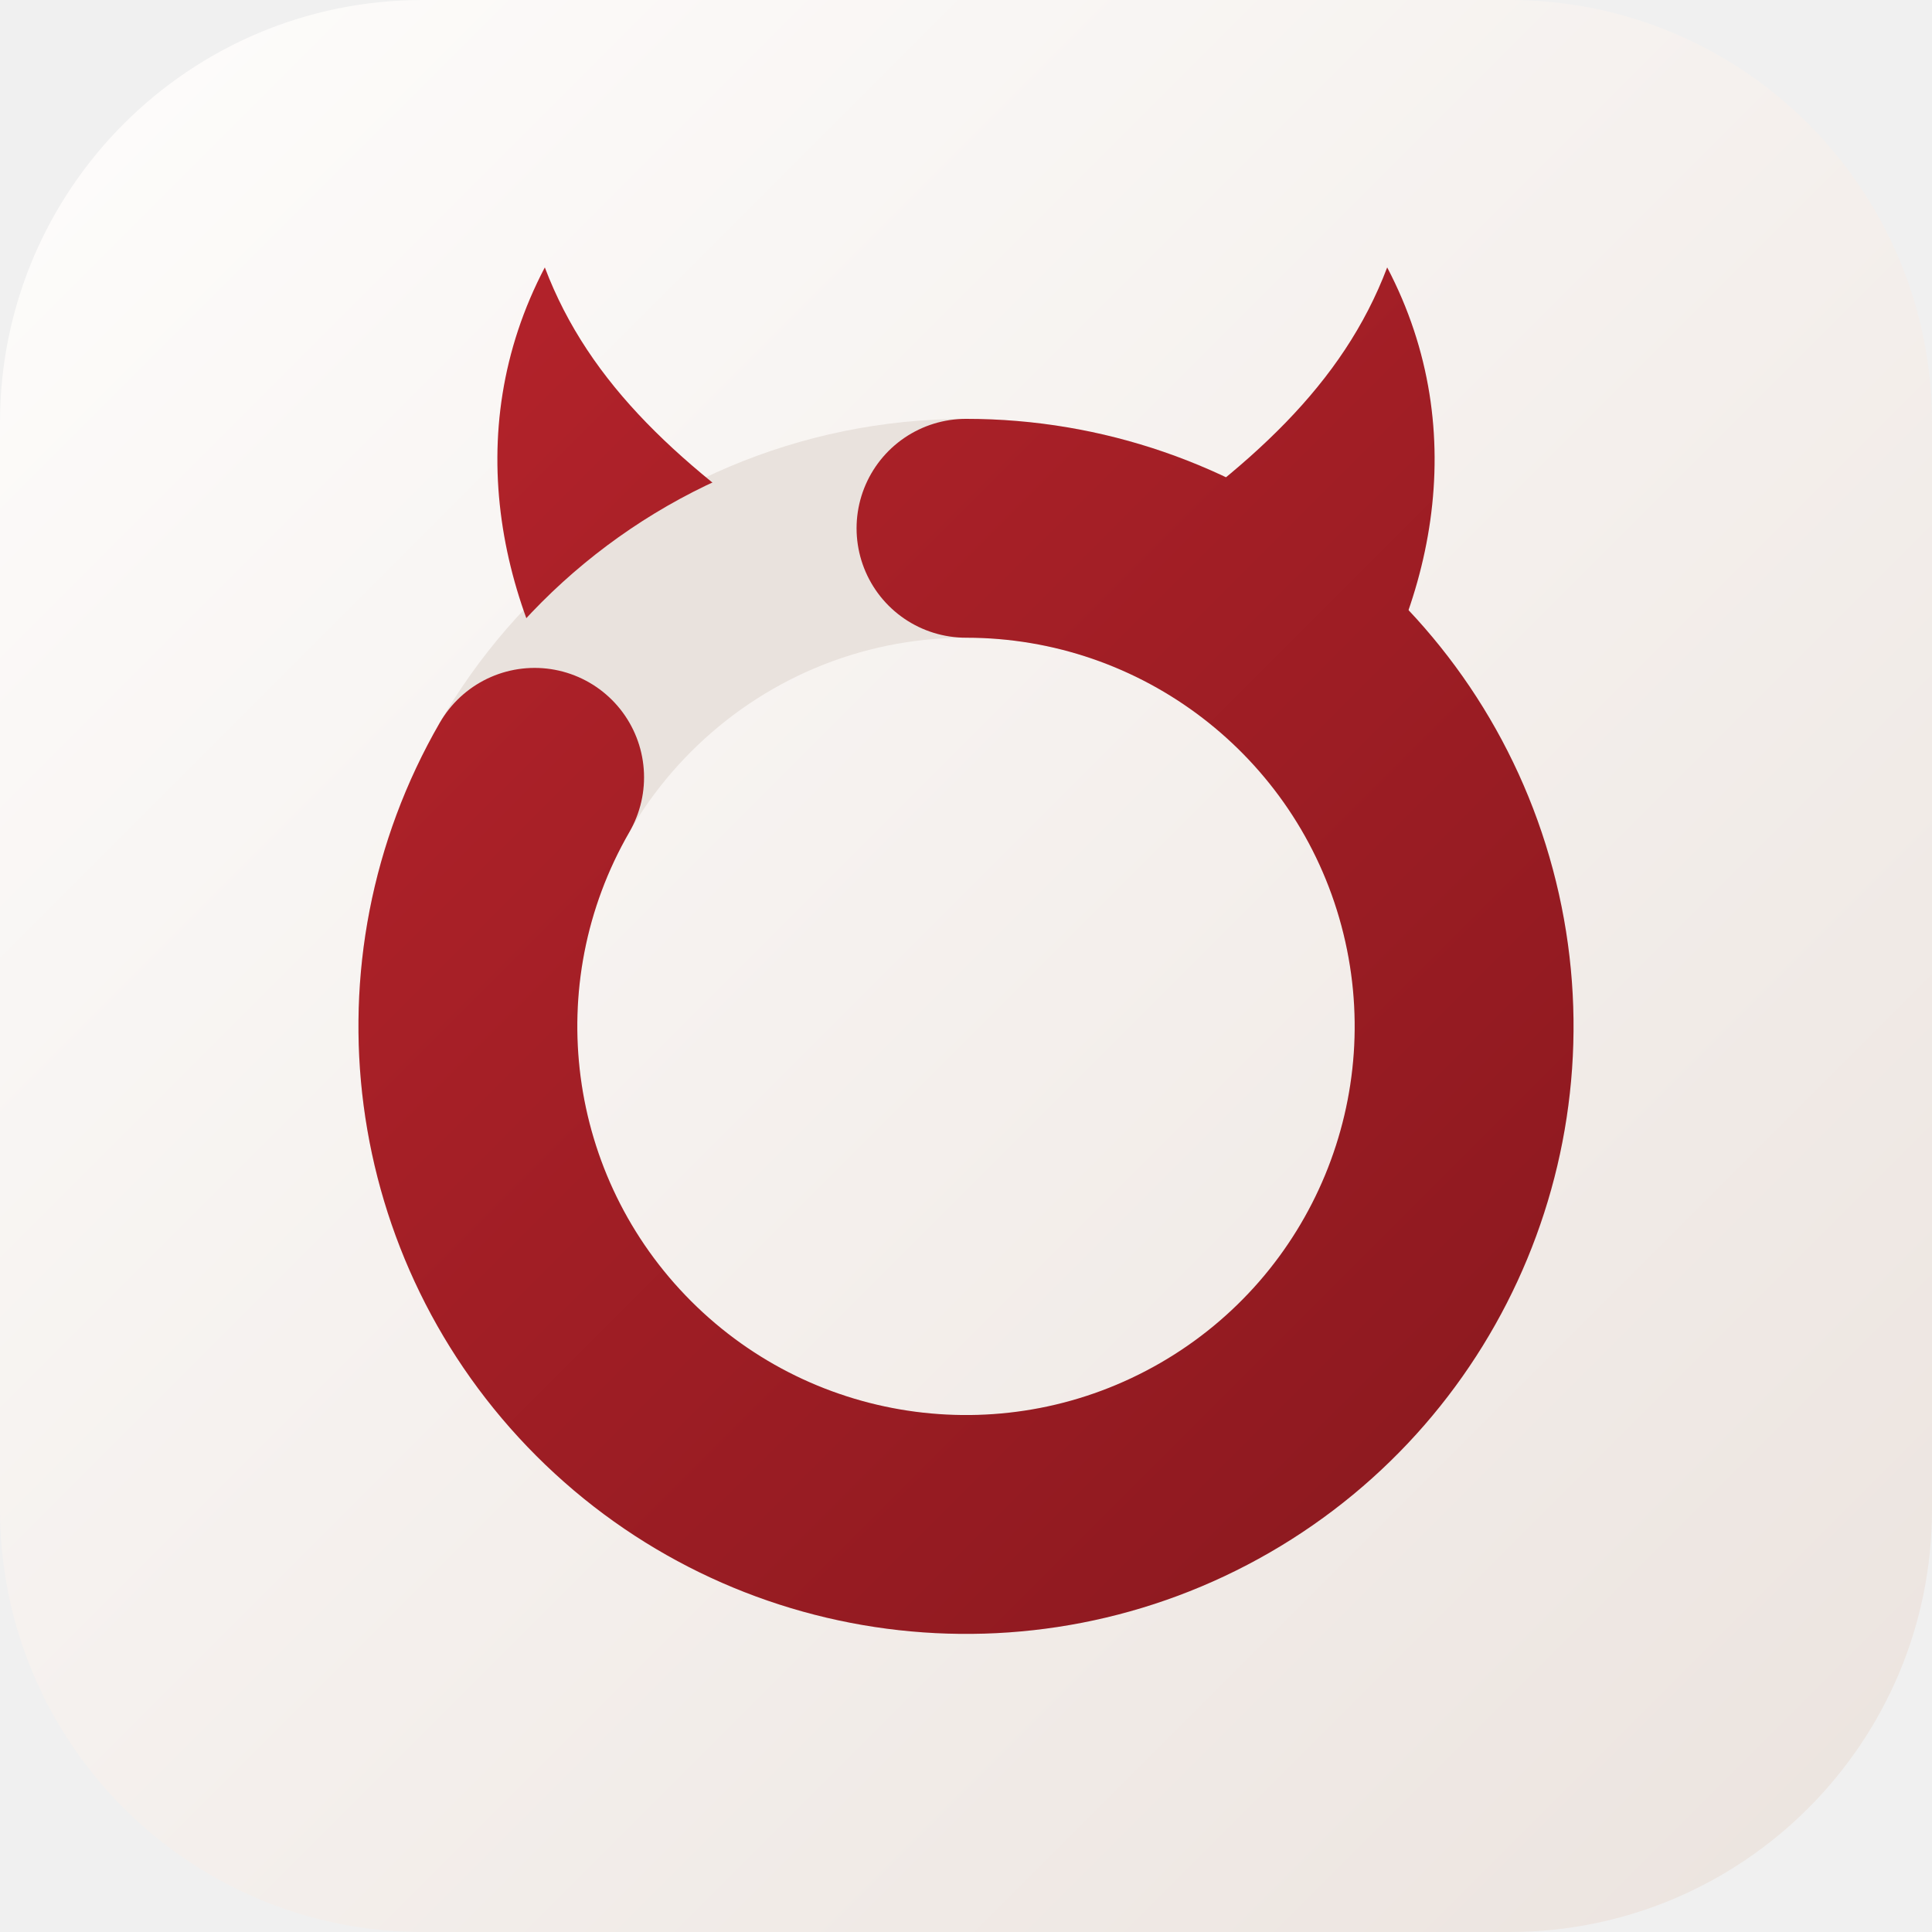
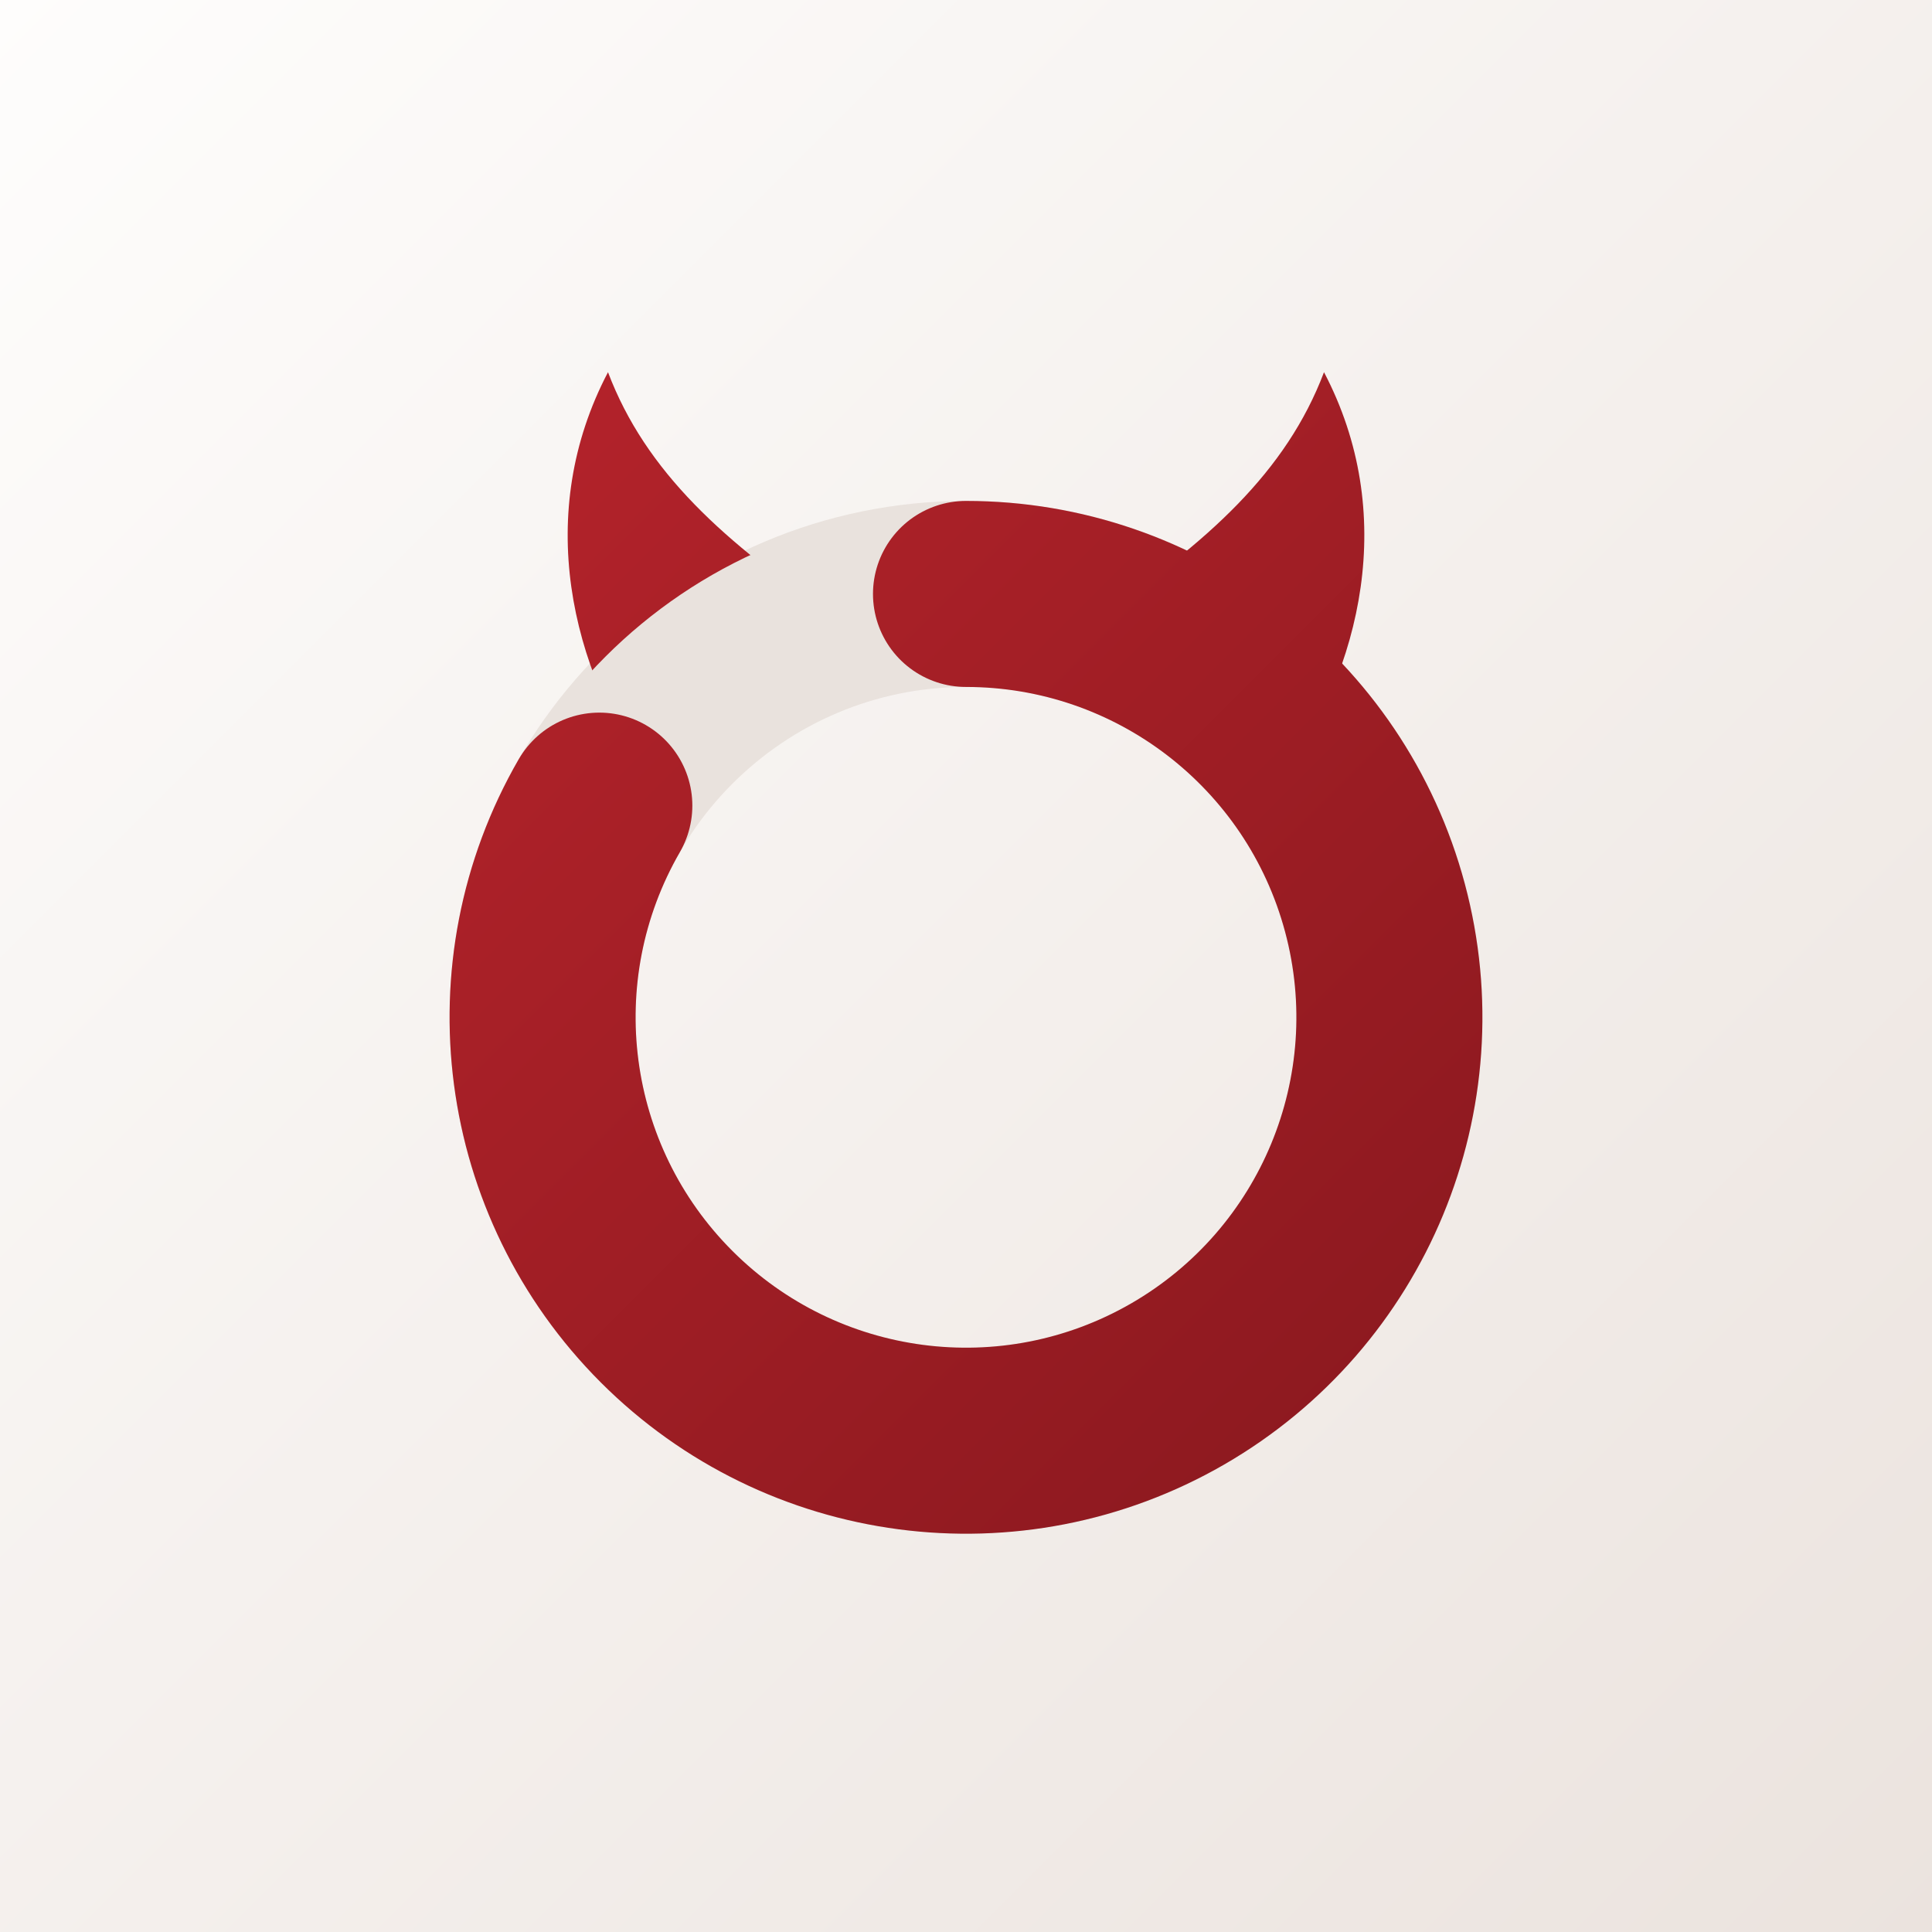
<svg xmlns="http://www.w3.org/2000/svg" viewBox="0 0 512 512">
  <defs>
    <linearGradient id="t" x1="0" y1="0" x2="1" y2="1">
      <stop offset="0" stop-color="#fefdfc" />
      <stop offset="1" stop-color="#ebe3de" />
    </linearGradient>
    <linearGradient id="g" x1="0" y1="0" x2="1" y2="1">
      <stop offset="0" stop-color="#c0262e" />
      <stop offset="1" stop-color="#7d151b" />
    </linearGradient>
    <mask id="m" maskUnits="userSpaceOnUse" x="0" y="0" width="512" height="512">
      <g fill="#fff">
        <path transform="translate(178.41 165.21) rotate(-42) scale(0.86)" d="M-44 14 C-38 -38 -10 -88 44 -108 C30 -72 34 -34 46 14 Z" />
        <path transform="translate(333.59 165.21) rotate(42) scale(-0.86 0.86)" d="M-44 14 C-38 -38 -10 -88 44 -108 C30 -72 34 -34 46 14 Z" />
      </g>
      <circle cx="256" cy="272" r="159.0" fill="#000" />
      <path d="M256.00 140.00 A132 132 0 1 1 141.68 206.00" fill="none" stroke="#fff" stroke-width="58" stroke-linecap="round" />
    </mask>
  </defs>
-   <rect width="512" height="512" rx="112" fill="url(#t)" />
-   <circle cx="256" cy="272" r="132" fill="none" stroke="#e9e2dd" stroke-width="58" />
-   <rect width="512" height="512" fill="url(#g)" mask="url(#m)" />
+   <rect width="512" height="512" fill="url(#t)" />
+   <g transform="translate(256 256) scale(0.85) translate(-256 -256)">
+     <circle cx="256" cy="272" r="132" fill="none" stroke="#e9e2dd" stroke-width="58" />
+     <rect width="512" height="512" fill="url(#g)" mask="url(#m)" />
+   </g>
</svg>
